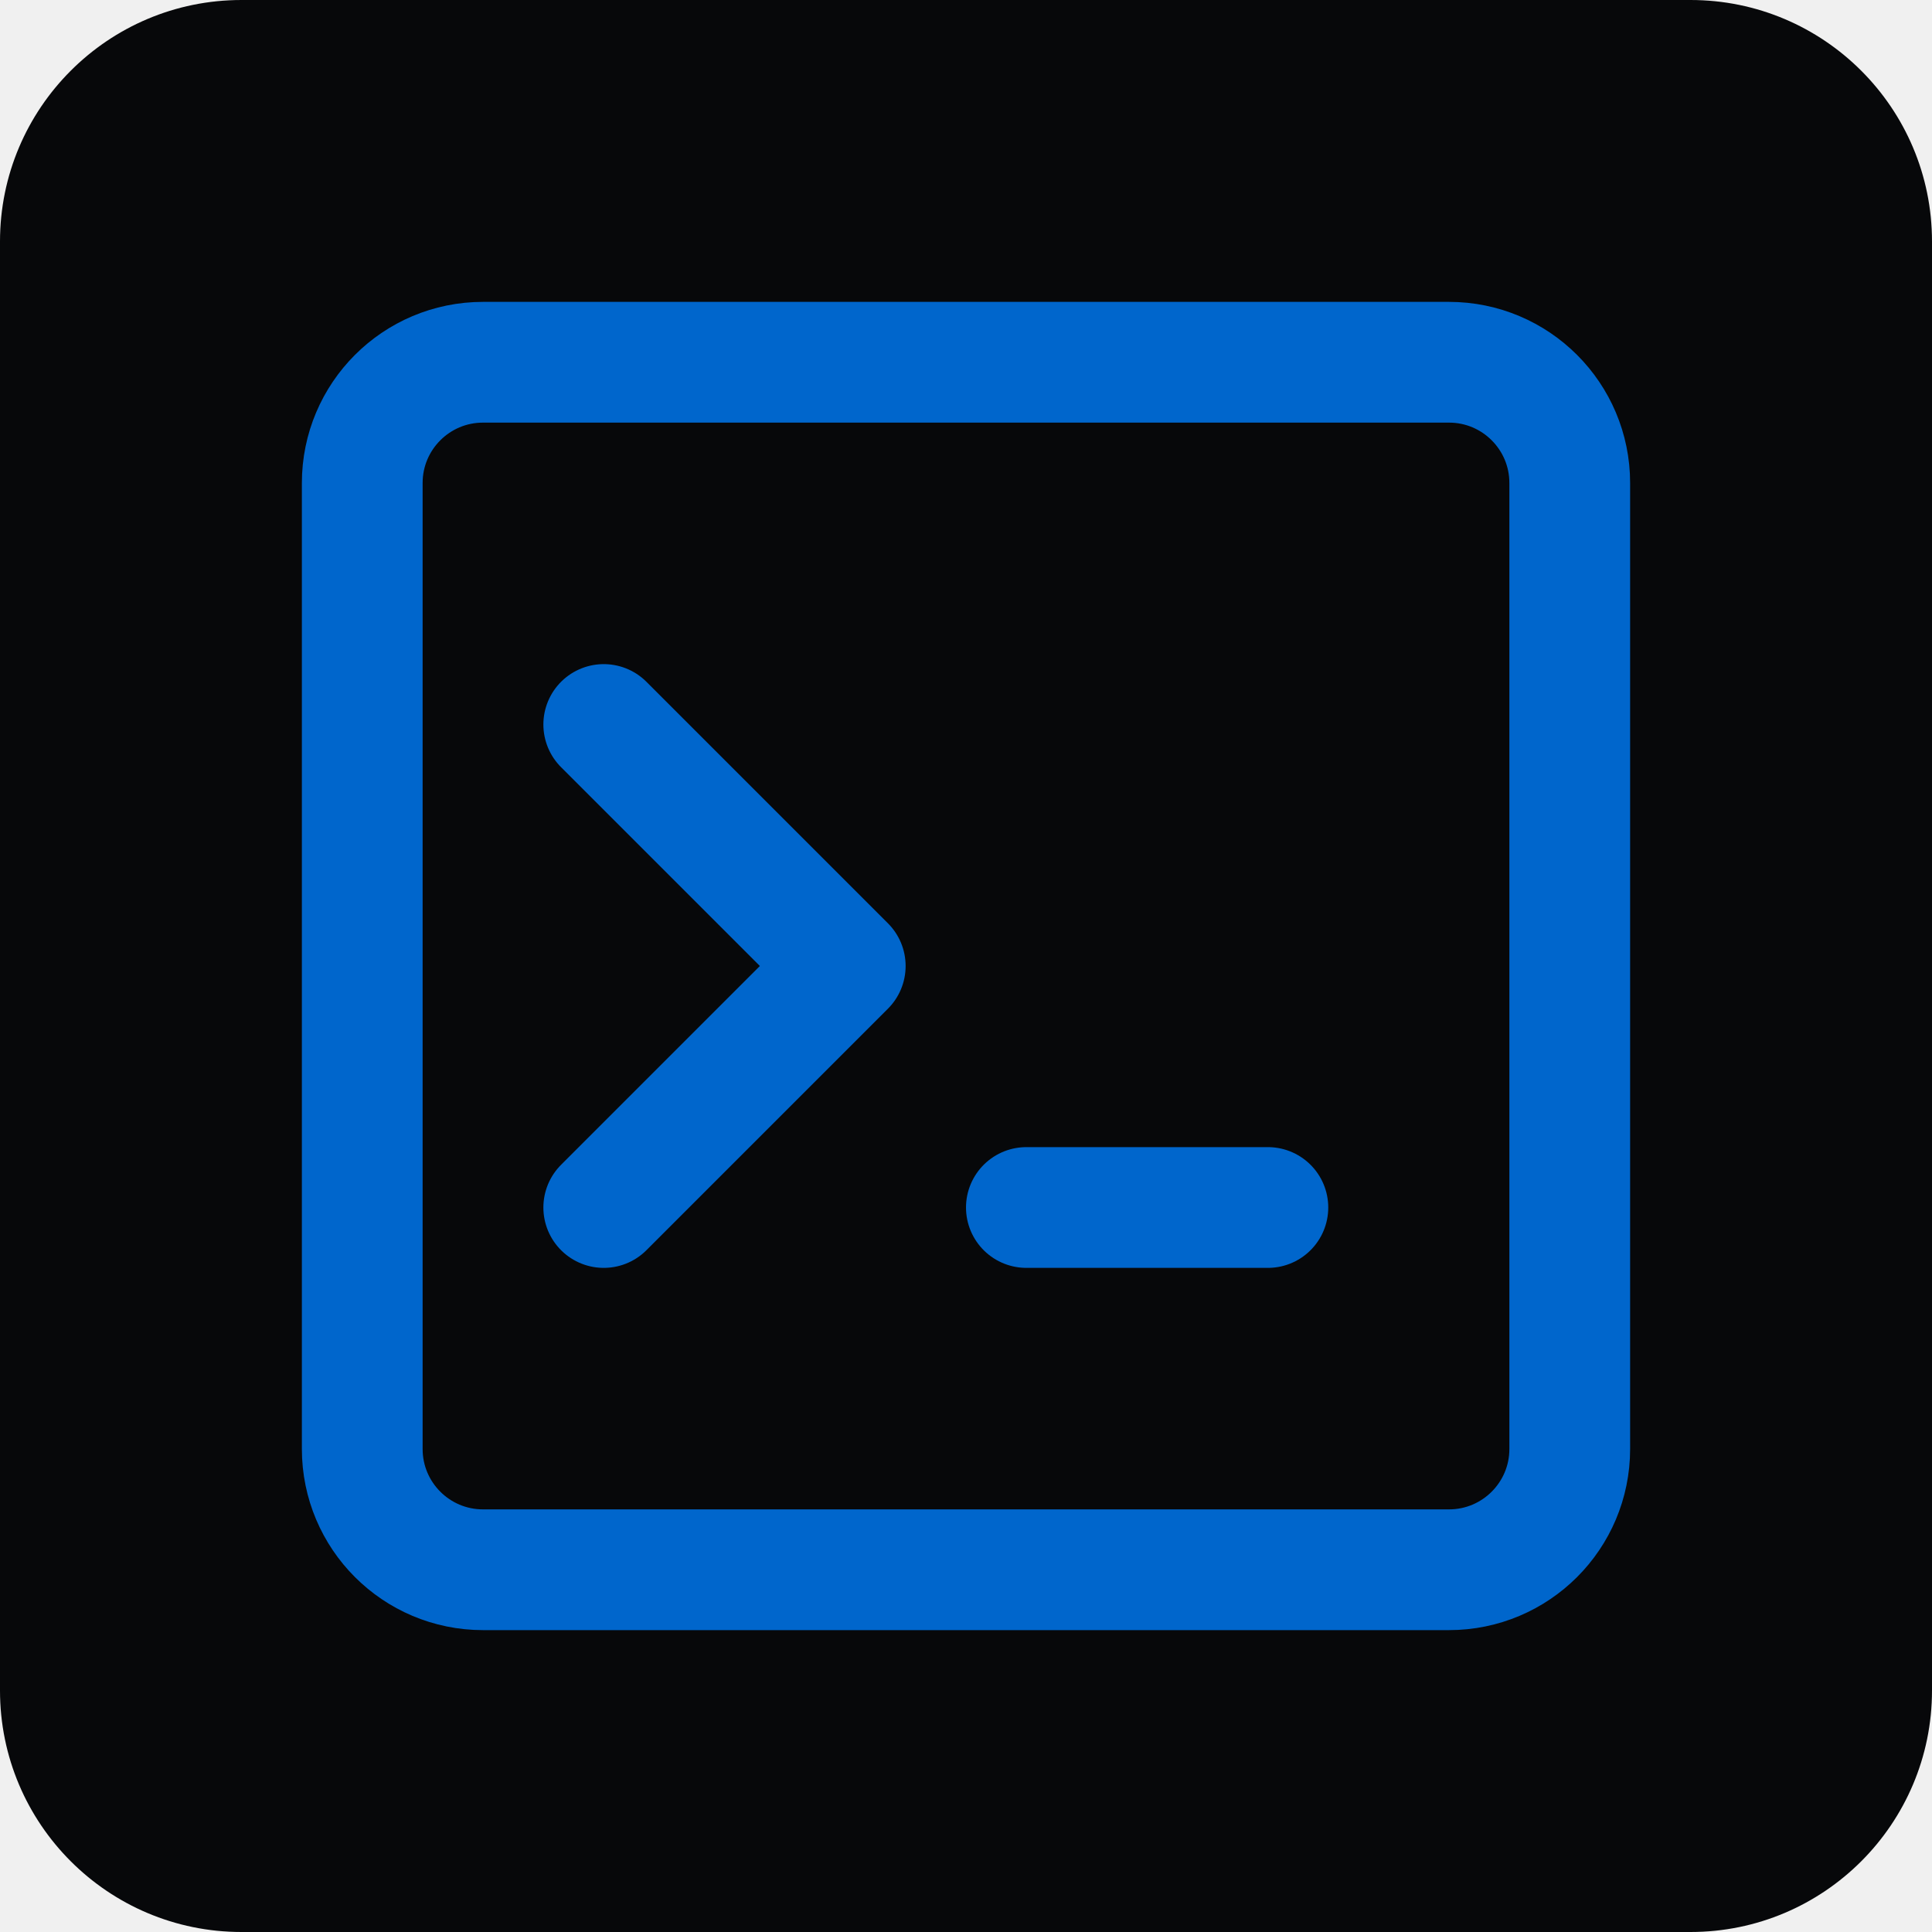
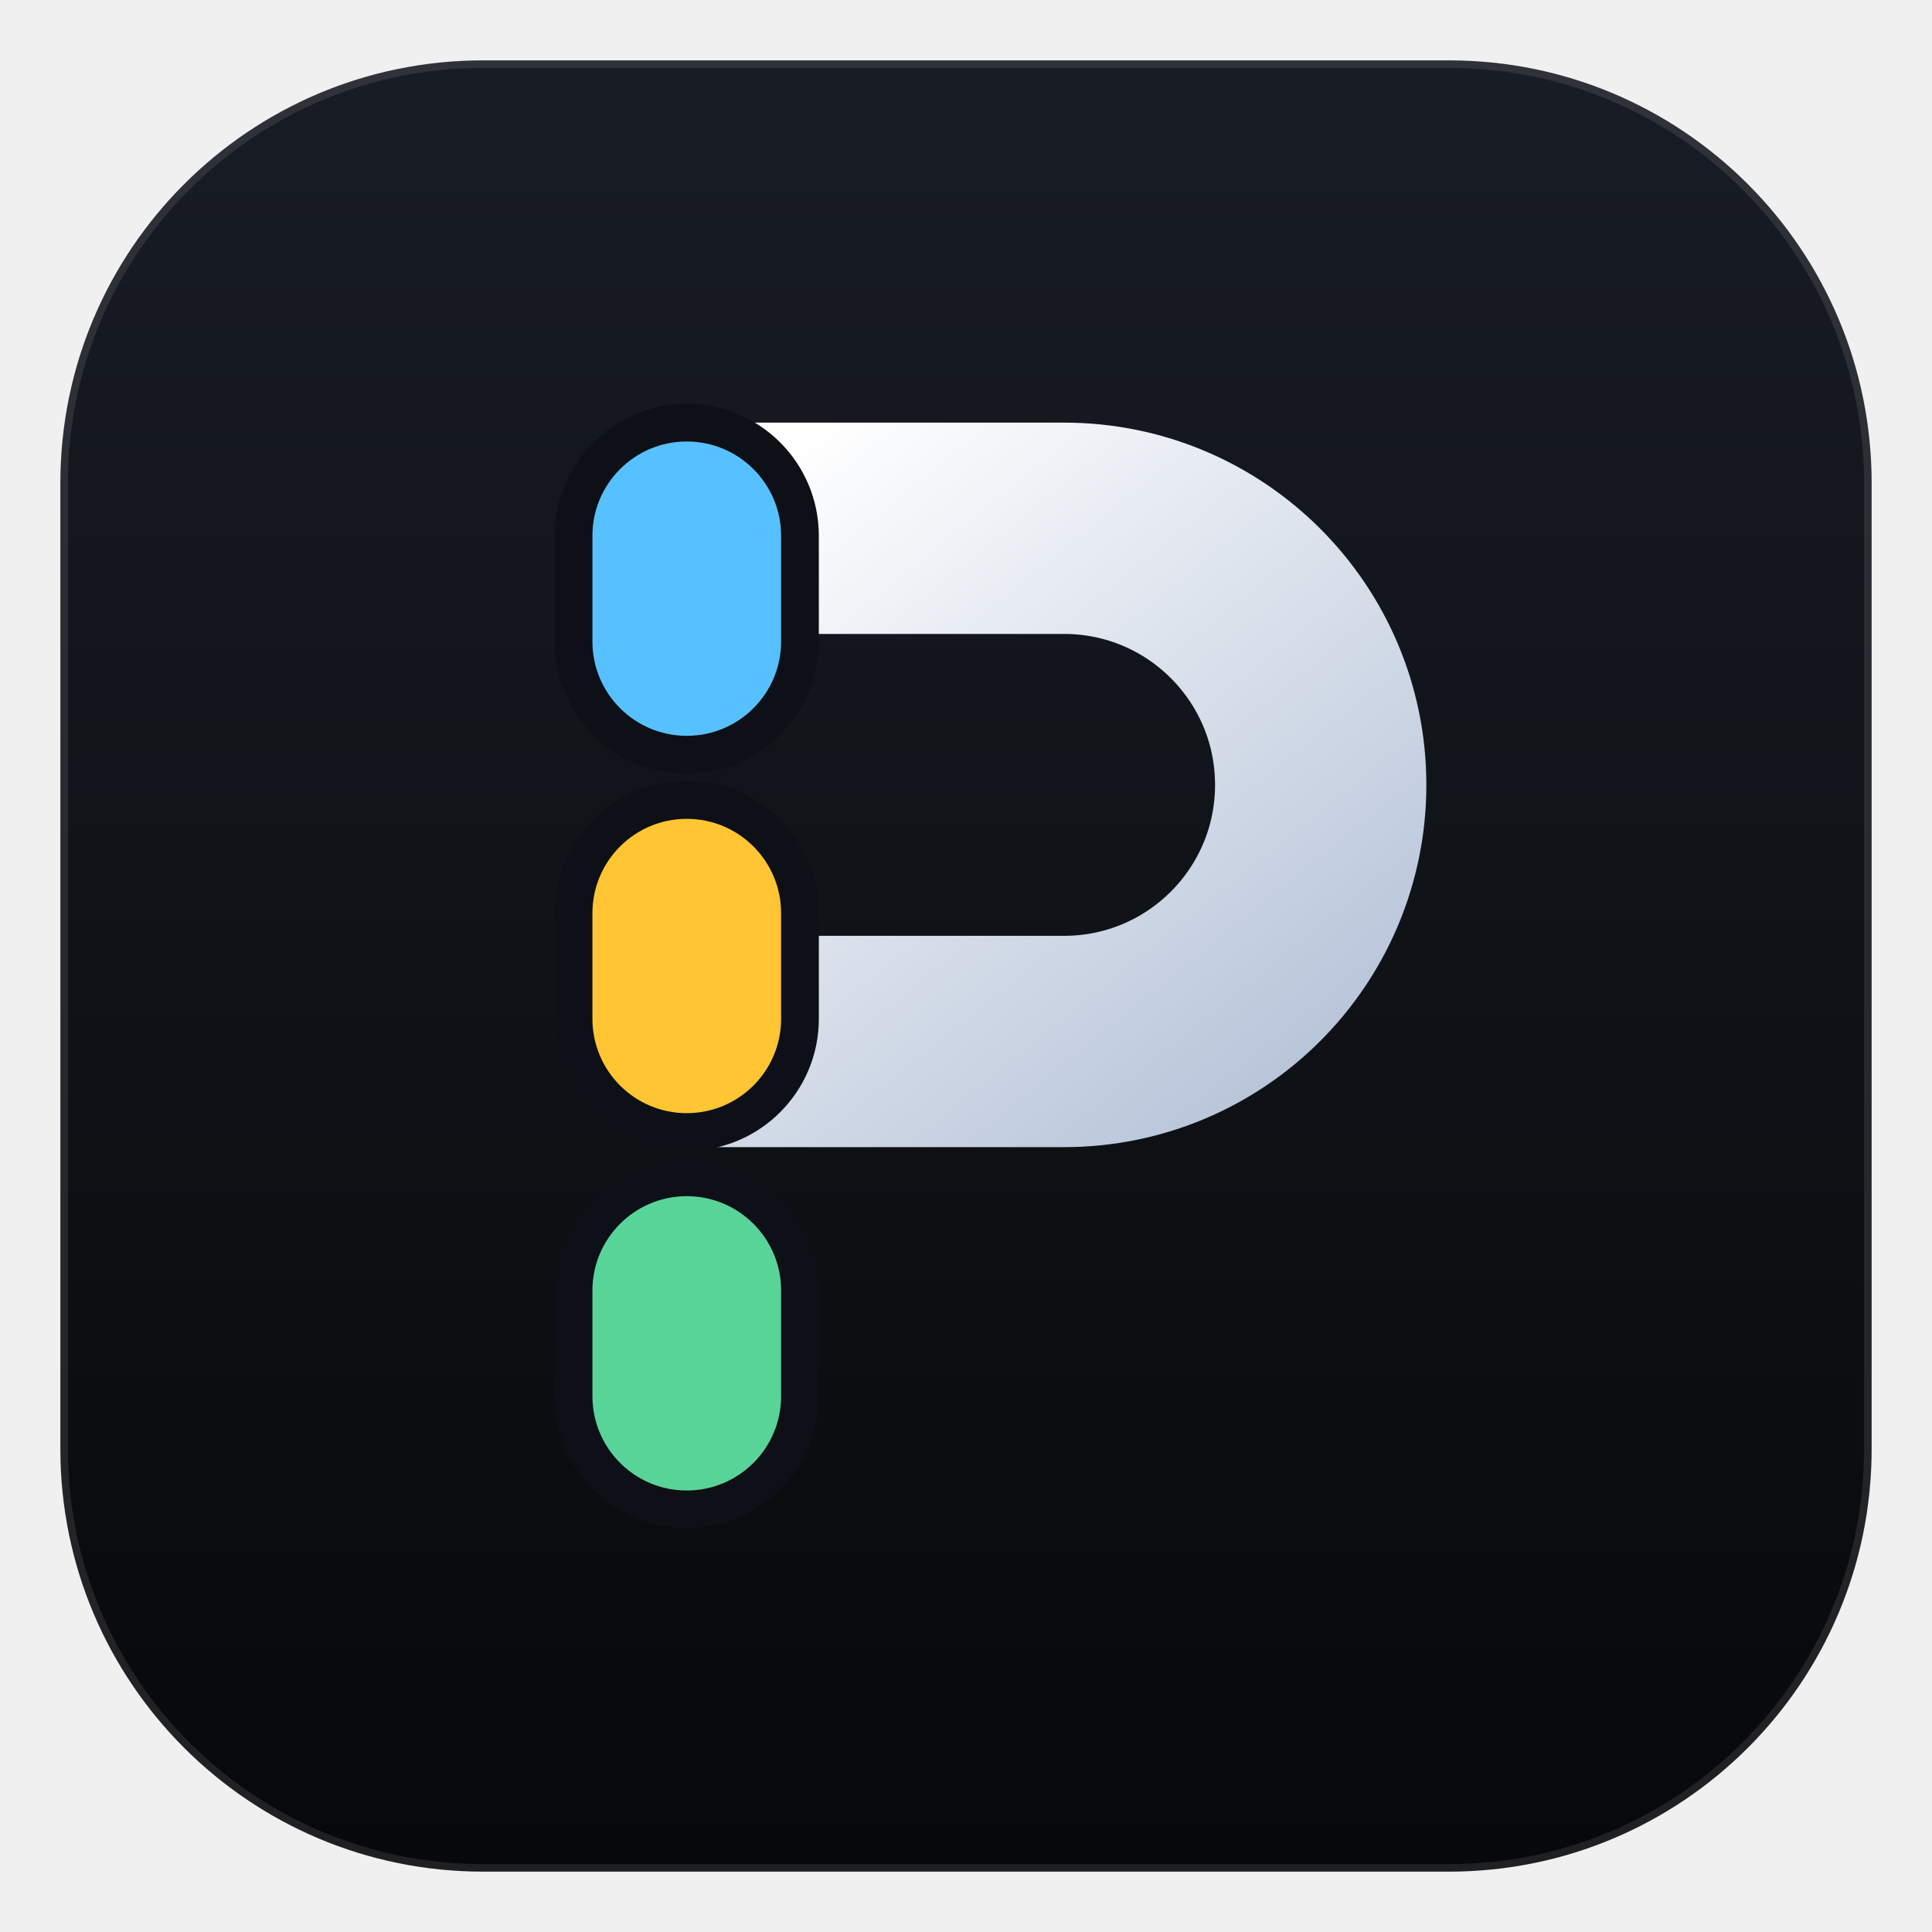
- <svg xmlns="http://www.w3.org/2000/svg" width="128" height="128" viewBox="0 0 128 128">
-   <rect width="128" height="128" rx="16" fill="#07080a" />
-   <g fill="none" stroke="#0066cc" stroke-width="8" stroke-linecap="round" stroke-linejoin="round">
-     <rect x="24" y="24" width="80" height="80" rx="8" />
-     <path d="m40 48 16 16-16 16M68 80h16" />
+ <svg xmlns="http://www.w3.org/2000/svg" width="256" height="256" viewBox="0 0 256 256">
+   <defs>
+     <linearGradient id="bg" x1="0" y1="0" x2="0" y2="1">
+       <stop offset="0" stop-color="#181c24" />
+       <stop offset="1" stop-color="#07080a" />
+     </linearGradient>
+     <linearGradient id="bowl" x1="0" y1="0" x2="1" y2="1">
+       <stop offset="0" stop-color="#ffffff" />
+       <stop offset="1" stop-color="#b9c6da" />
+     </linearGradient>
+   </defs>
+   <rect x="8" y="8" width="240" height="240" rx="56" fill="url(#bg)" />
+   <rect x="8.5" y="8.5" width="239" height="239" rx="55.5" fill="none" stroke="#fff" stroke-opacity=".1" />
+   <path d="M91 70h50a34 34 0 0 1 0 68h-50" fill="none" stroke="url(#bowl)" stroke-width="28" stroke-linecap="round" stroke-linejoin="round" />
+   <g stroke="#0d1016" stroke-width="5">
+     <rect x="76" y="56" width="30" height="44" rx="15" fill="#57c1ff" />
+     <rect x="76" y="106" width="30" height="44" rx="15" fill="#ffc533" />
+     <rect x="76" y="156" width="30" height="44" rx="15" fill="#59d499" />
  </g>
</svg>
